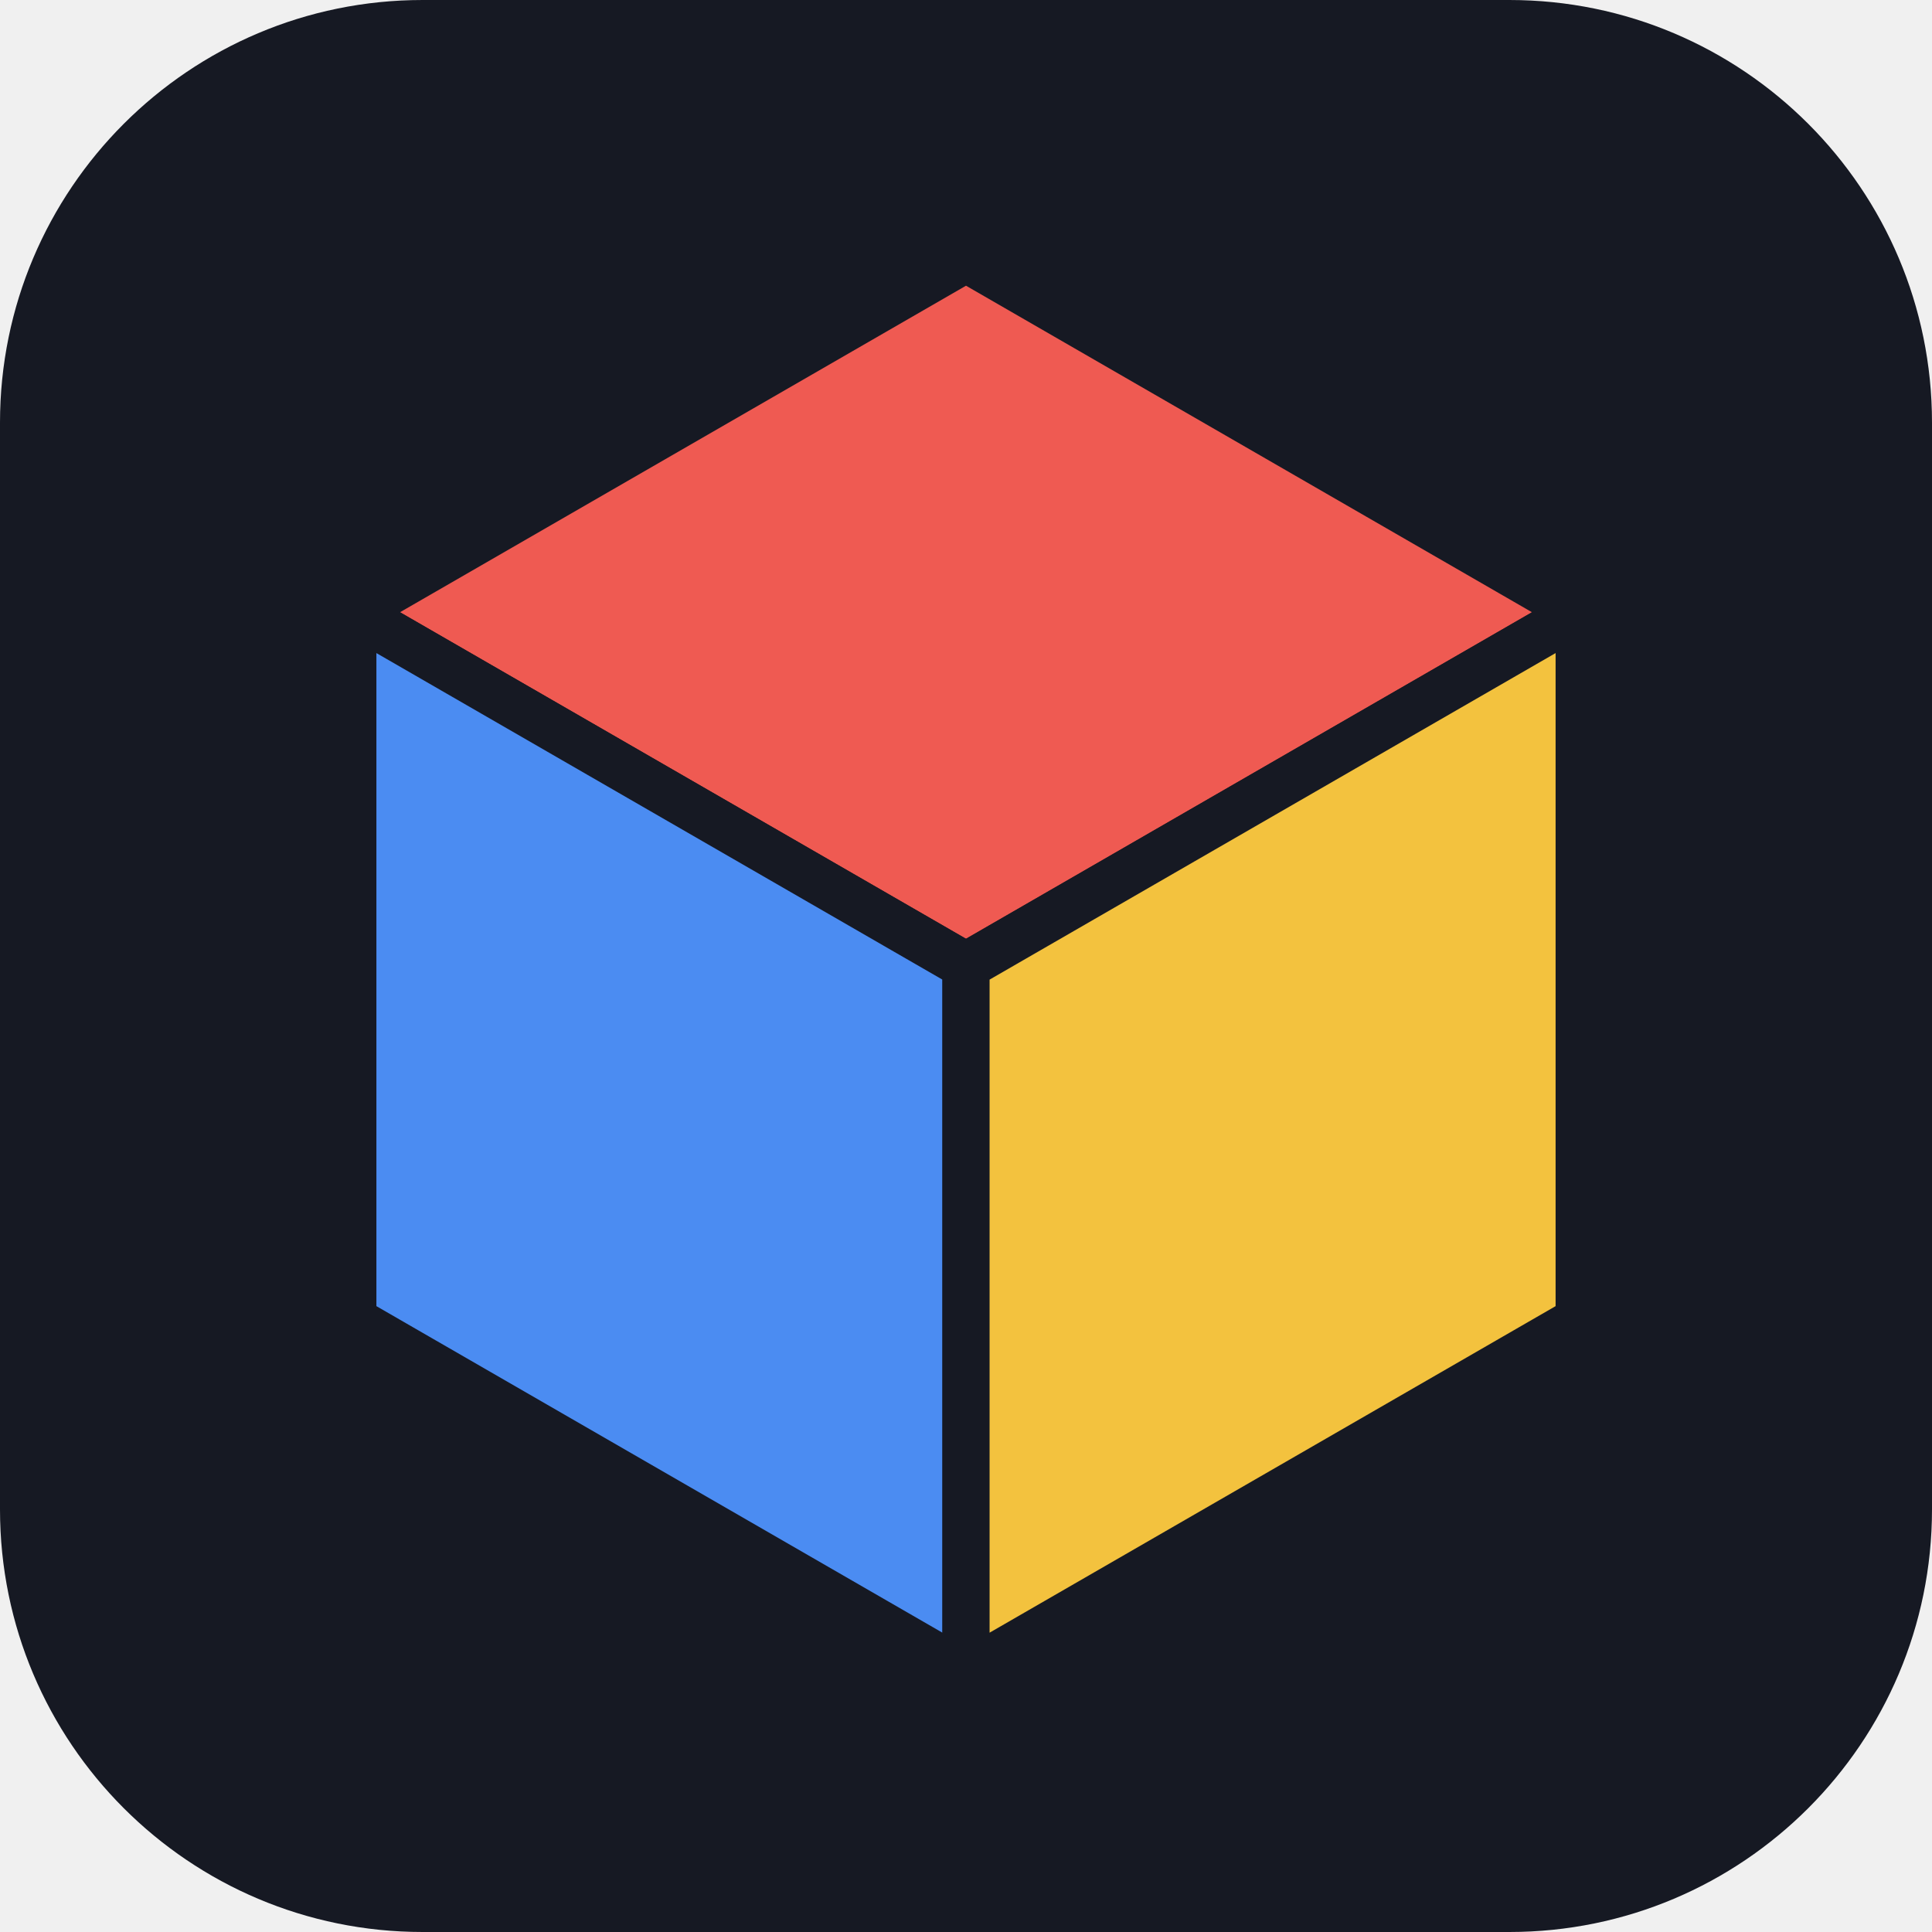
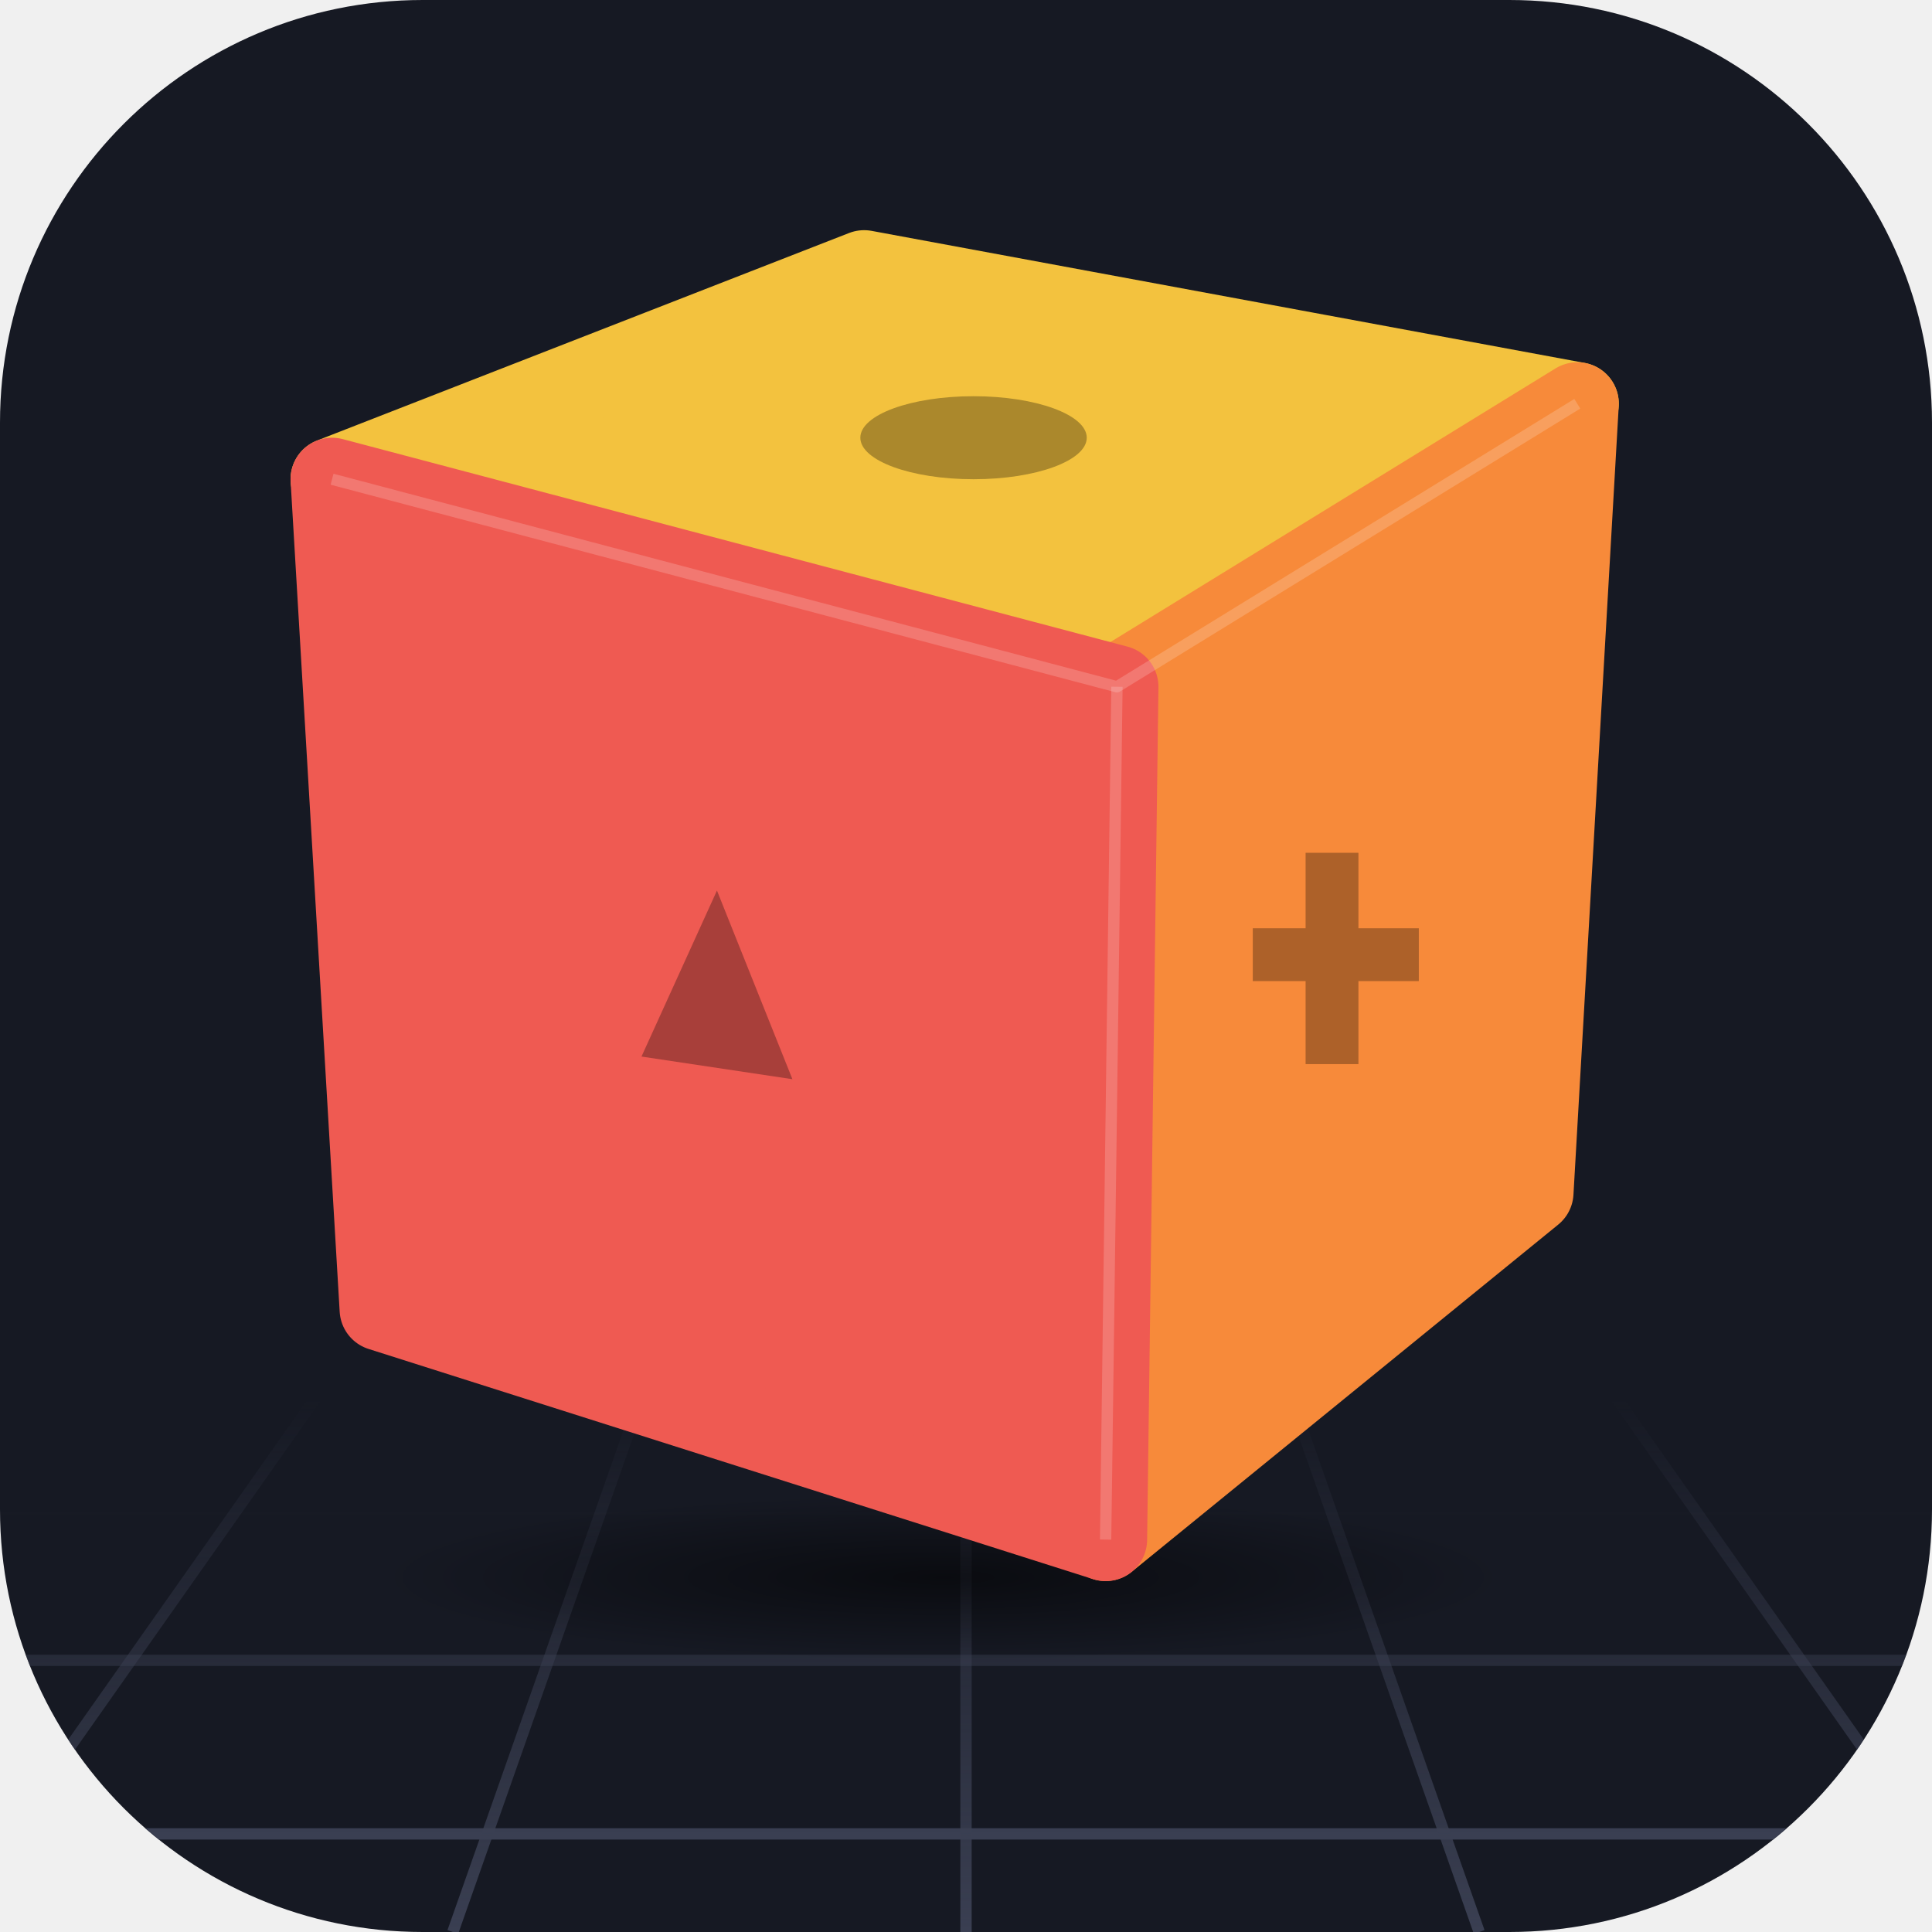
<svg xmlns="http://www.w3.org/2000/svg" viewBox="0 0 512 512">
-   <rect width="512" height="512" rx="112" fill="#161923" />
-   <g transform="translate(256 256) scale(1.25) translate(-256 -256)" stroke="#161923" stroke-width="10" stroke-linejoin="round">
-     <path d="M256 106 L386 181 L256 256 L126 181 Z" fill="#ef5a52" />
-     <path d="M126 181 L256 256 L256 406 L126 331 Z" fill="#4b8cf2" />
-     <path d="M256 256 L386 181 L386 331 L256 406 Z" fill="#f3c23e" />
+   <defs>
+     <clipPath id="tile">
+       <rect width="512" height="512" rx="112" />
+     </clipPath>
+     <linearGradient id="floor" x1="0" y1="0" x2="0" y2="1">
+       <stop offset="0" stop-color="#3a3f52" stop-opacity="0" />
+       <stop offset="1" stop-color="#3a3f52" />
+     </linearGradient>
+     <radialGradient id="shadow" cx="0.5" cy="0.5" r="0.5">
+       <stop offset="0" stop-color="#000" stop-opacity="0.55" />
+       <stop offset="1" stop-color="#000" stop-opacity="0" />
+     </radialGradient>
+   </defs>
+   <g clip-path="url(#tile)">
+     <rect width="512" height="512" fill="#161923" />
+     <g stroke="url(#floor)" stroke-width="3" fill="none">
+       <path d="M0 400 H512 M0 440 H512 M0 486 H512" />
+       <path d="M256 370 V512 M170 370 L120 512 M342 370 L392 512 M84 370 L-16 512 M428 370 L528 512" />
+     </g>
+     <ellipse cx="250" cy="418" rx="150" ry="22" fill="url(#shadow)" />
+   </g>
+   <g stroke-linejoin="round" stroke-width="22">
+     <path d="M88 127 L229 72 L418 107 L296 182 Z" fill="#f3c23e" stroke="#f3c23e" />
+     <path d="M296 182 L418 107 L406 316 L293 408 Z" fill="#f78a3a" stroke="#f78a3a" />
+     <path d="M88 127 L296 182 L293 408 L101 347 Z" fill="#ef5a52" stroke="#ef5a52" />
+   </g>
+   <g fill="none" stroke="#ffffff" stroke-opacity="0.18" stroke-width="3" stroke-linejoin="round">
+     <path d="M88 127 L296 182 L418 107" />
+     <path d="M296 182 L293 408" />
+   </g>
+   <g fill="#000" fill-opacity="0.3">
+     <ellipse cx="258" cy="116" rx="30" ry="11" />
+     <path d="M190 236 L210 286 L170 280 Z" />
+     <path d="M346 226 h14 v20 h16 v14 h-16 v22 h-14 v-22 h-14 v-14 h14 Z" />
  </g>
</svg>
